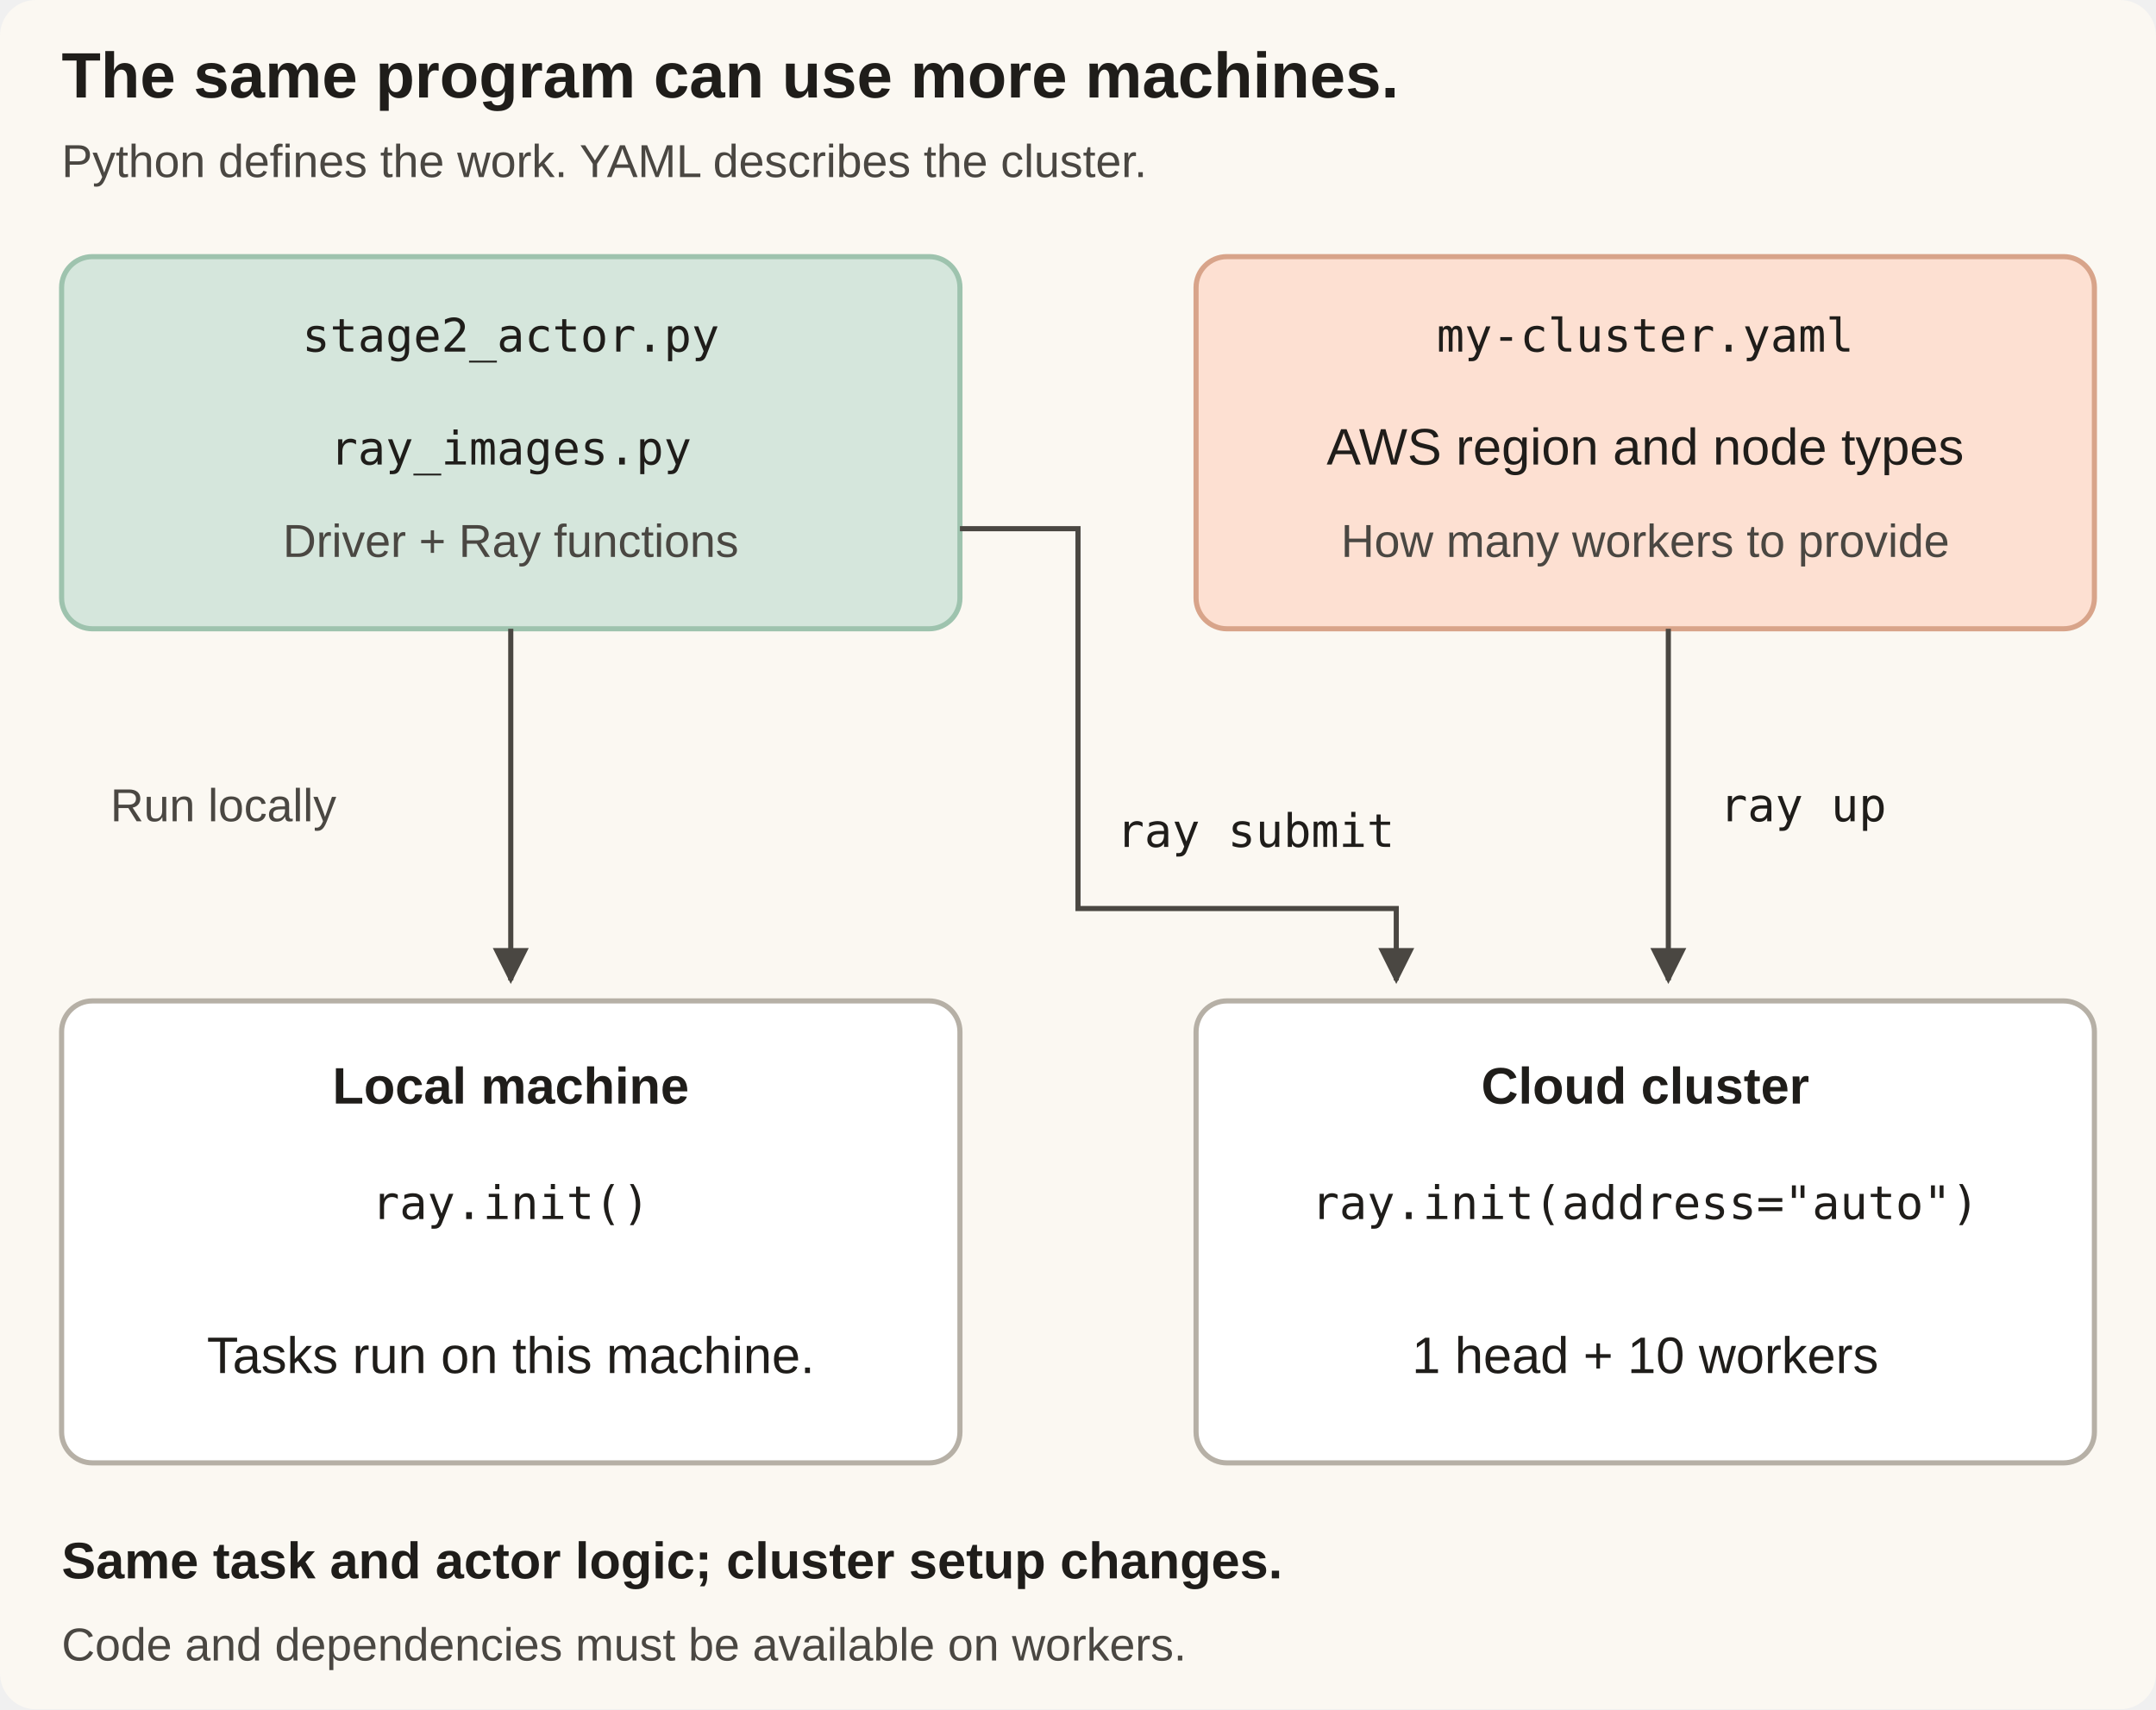
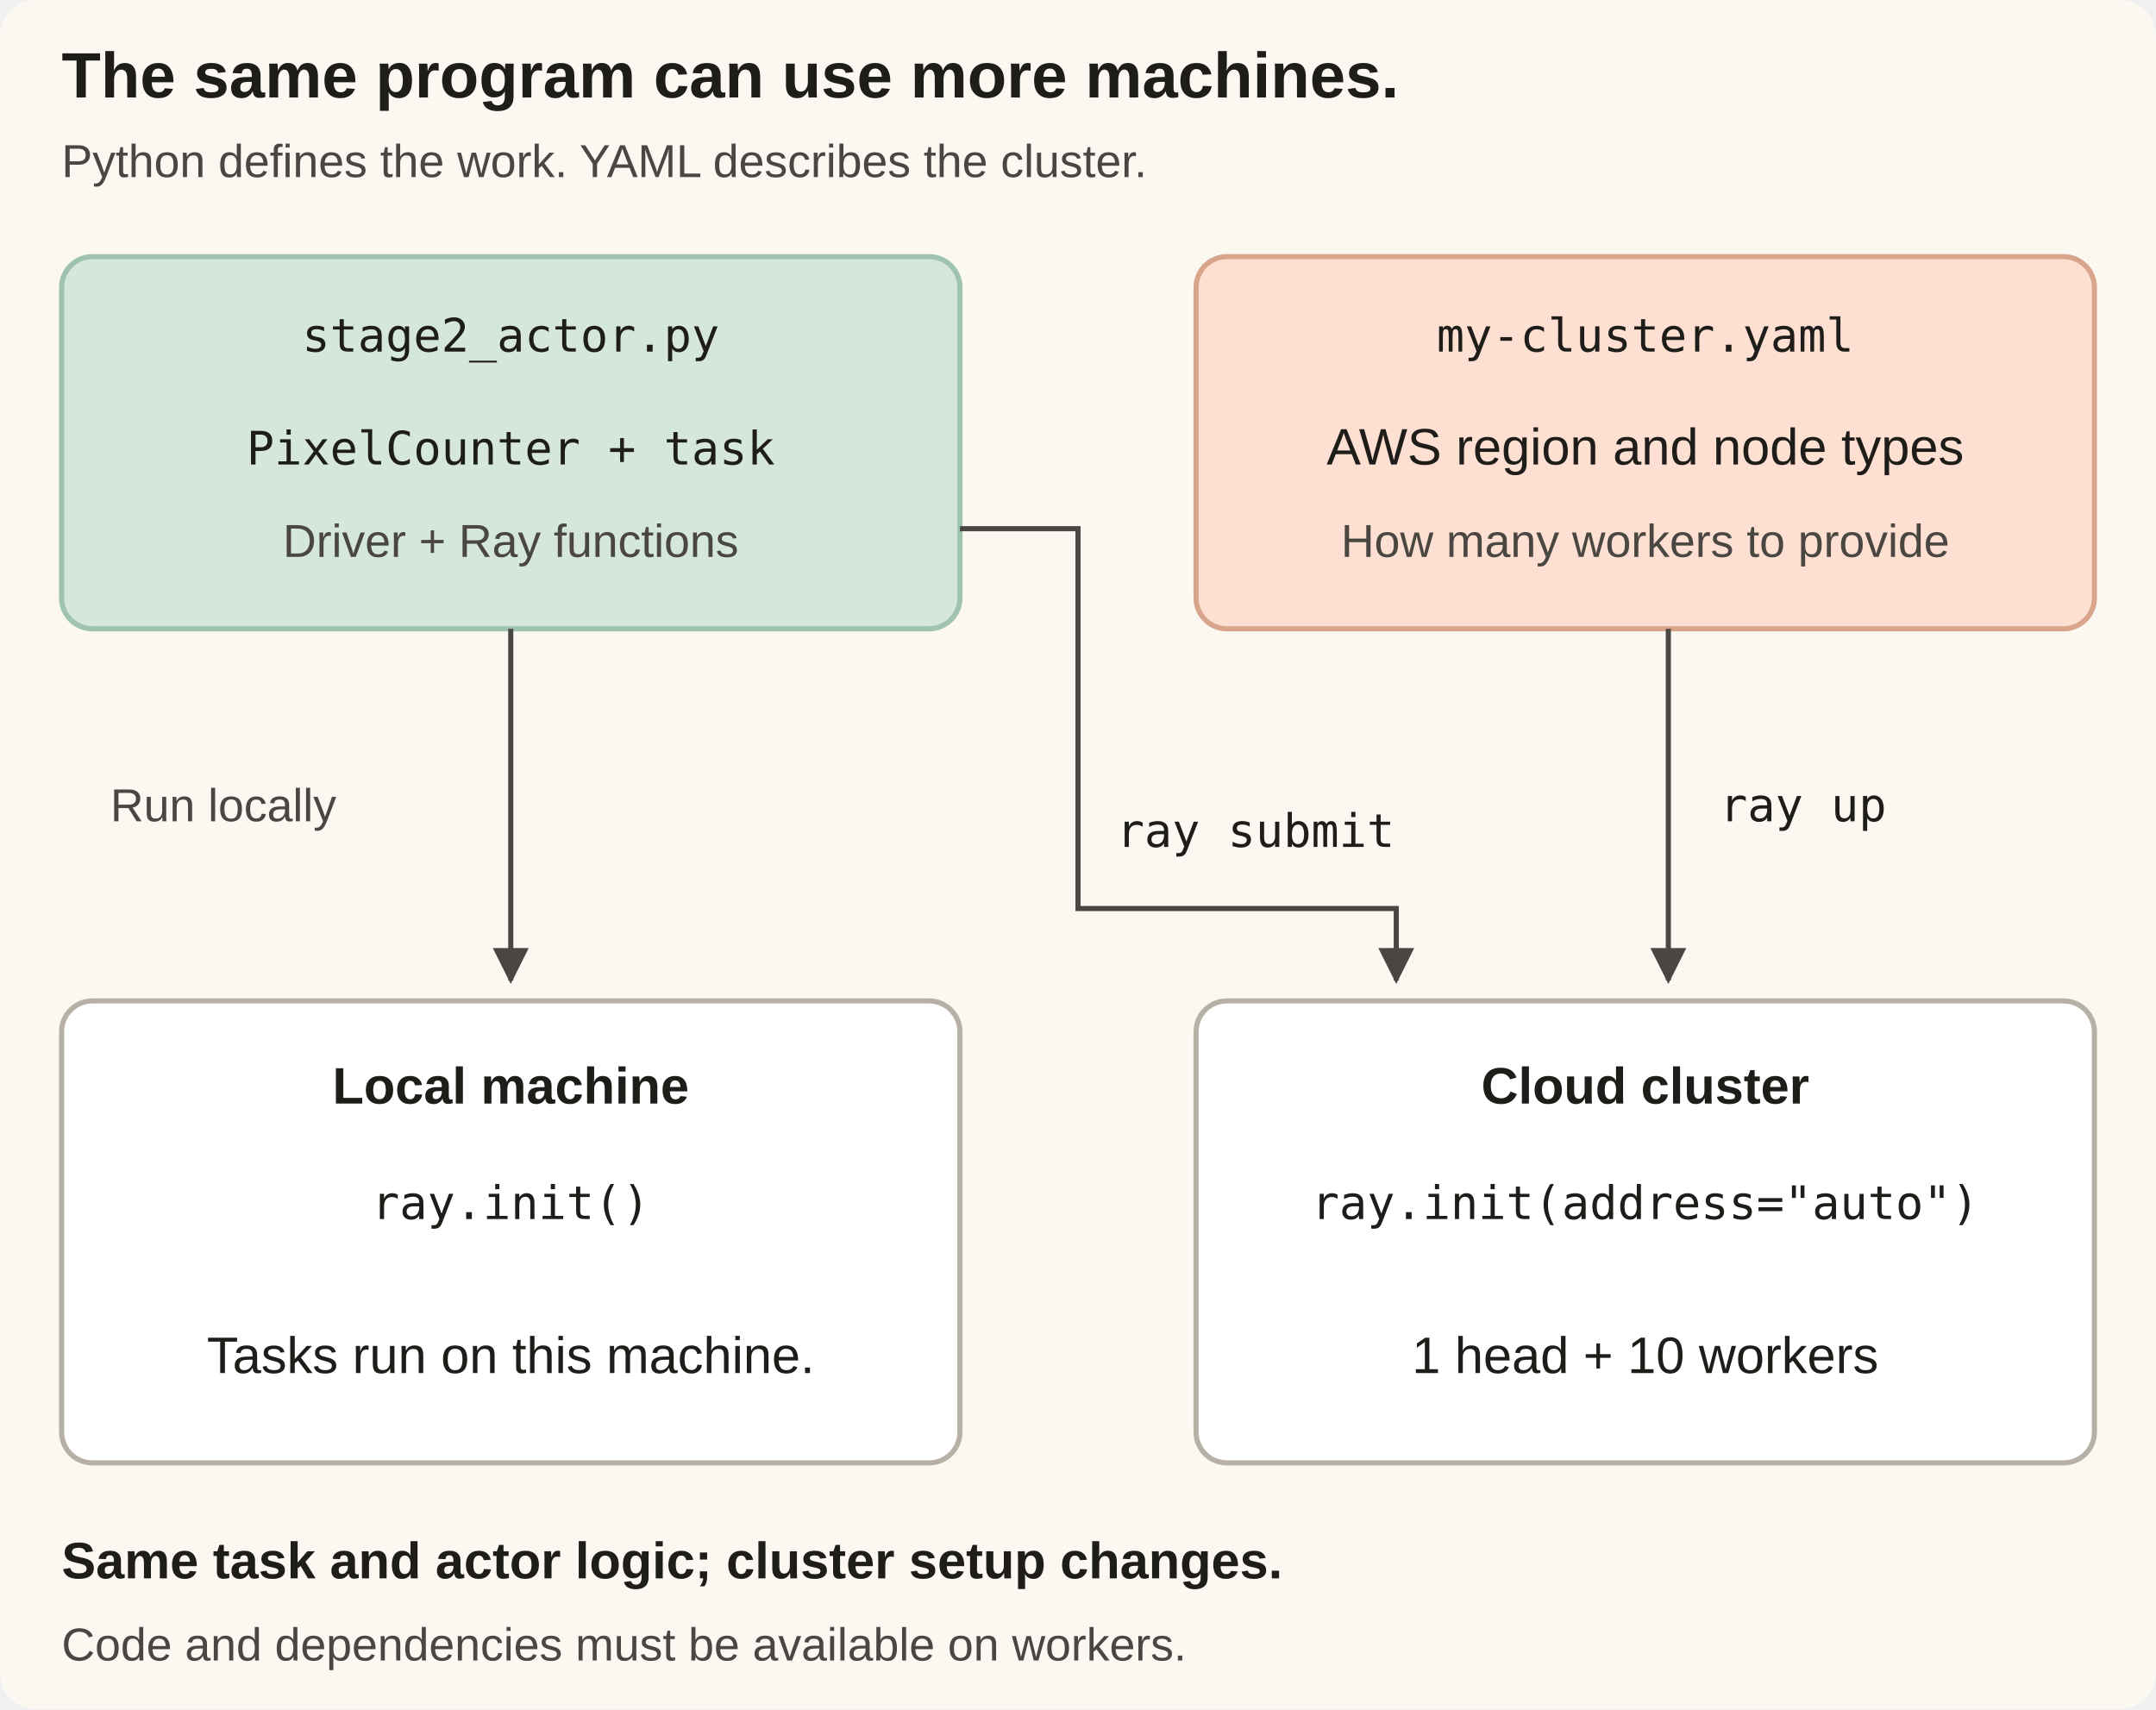
<svg xmlns="http://www.w3.org/2000/svg" width="840" height="666" viewBox="0 0 840 666" role="img" aria-labelledby="title desc">
  <defs>
    <marker id="arrow" viewBox="0 0 10 10" refX="9" refY="5" markerWidth="7" markerHeight="7" orient="auto-start-reverse">
      <path d="M0 0 10 5 0 10Z" fill="#4a4742" />
    </marker>
    <style>text{font-family:Arial,sans-serif;fill:#1f1d1a;font-size:20px}.heading{font-size:25px;font-weight:700}.small{font-size:18px;fill:#4a4742}.label{font-weight:700}.line{fill:none;stroke:#4a4742;stroke-width:2;marker-end:url(#arrow)}.code{font-family:Menlo,Consolas,monospace;font-size:18px}</style>
  </defs>
  <rect width="840" height="666" rx="14" fill="#fbf8f2" />
  <text x="24" y="38" class="heading">The same program can use more machines.</text>
  <text x="24" y="69" class="small">Python defines the work. YAML describes the cluster.</text>
  <rect x="24" y="100" width="350" height="145" rx="12" fill="#d5e6dc" stroke="#9ec3ae" stroke-width="2" />
  <text x="199" y="137" text-anchor="middle" class="code">stage2_actor.py</text>
-   <text x="199" y="181" text-anchor="middle" class="code">ray_images.py</text>
+   <text x="199" y="181" text-anchor="middle" class="code">PixelCounter + task</text>
  <text x="199" y="217" text-anchor="middle" class="small">Driver + Ray functions</text>
  <rect x="466" y="100" width="350" height="145" rx="12" fill="#fde0d2" stroke="#d8a48a" stroke-width="2" />
  <text x="641" y="137" text-anchor="middle" class="code">my-cluster.yaml</text>
  <text x="641" y="181" text-anchor="middle">AWS region and node types</text>
  <text x="641" y="217" text-anchor="middle" class="small">How many workers to provide</text>
  <path d="M199 245V382" class="line" />
  <text x="43" y="320" class="small">Run locally</text>
  <path d="M374 206H420V354H544V382" class="line" />
  <text x="435" y="330" class="code">ray submit</text>
  <path d="M650 245V382" class="line" />
  <text x="670" y="320" class="code">ray up</text>
  <rect x="24" y="390" width="350" height="180" rx="12" fill="#fff" stroke="#b6b0a6" stroke-width="2" />
  <text x="199" y="430" text-anchor="middle" class="label">Local machine</text>
  <text x="199" y="475" text-anchor="middle" class="code">ray.init()</text>
  <text x="199" y="535" text-anchor="middle">Tasks run on this machine.</text>
  <rect x="466" y="390" width="350" height="180" rx="12" fill="#fff" stroke="#b6b0a6" stroke-width="2" />
  <text x="641" y="430" text-anchor="middle" class="label">Cloud cluster</text>
  <text x="641" y="475" text-anchor="middle" class="code">ray.init(address="auto")</text>
  <text x="641" y="535" text-anchor="middle">1 head + 10 workers</text>
  <text x="24" y="615" class="label">Same task and actor logic; cluster setup changes.</text>
  <text x="24" y="647" class="small">Code and dependencies must be available on workers.</text>
</svg>
